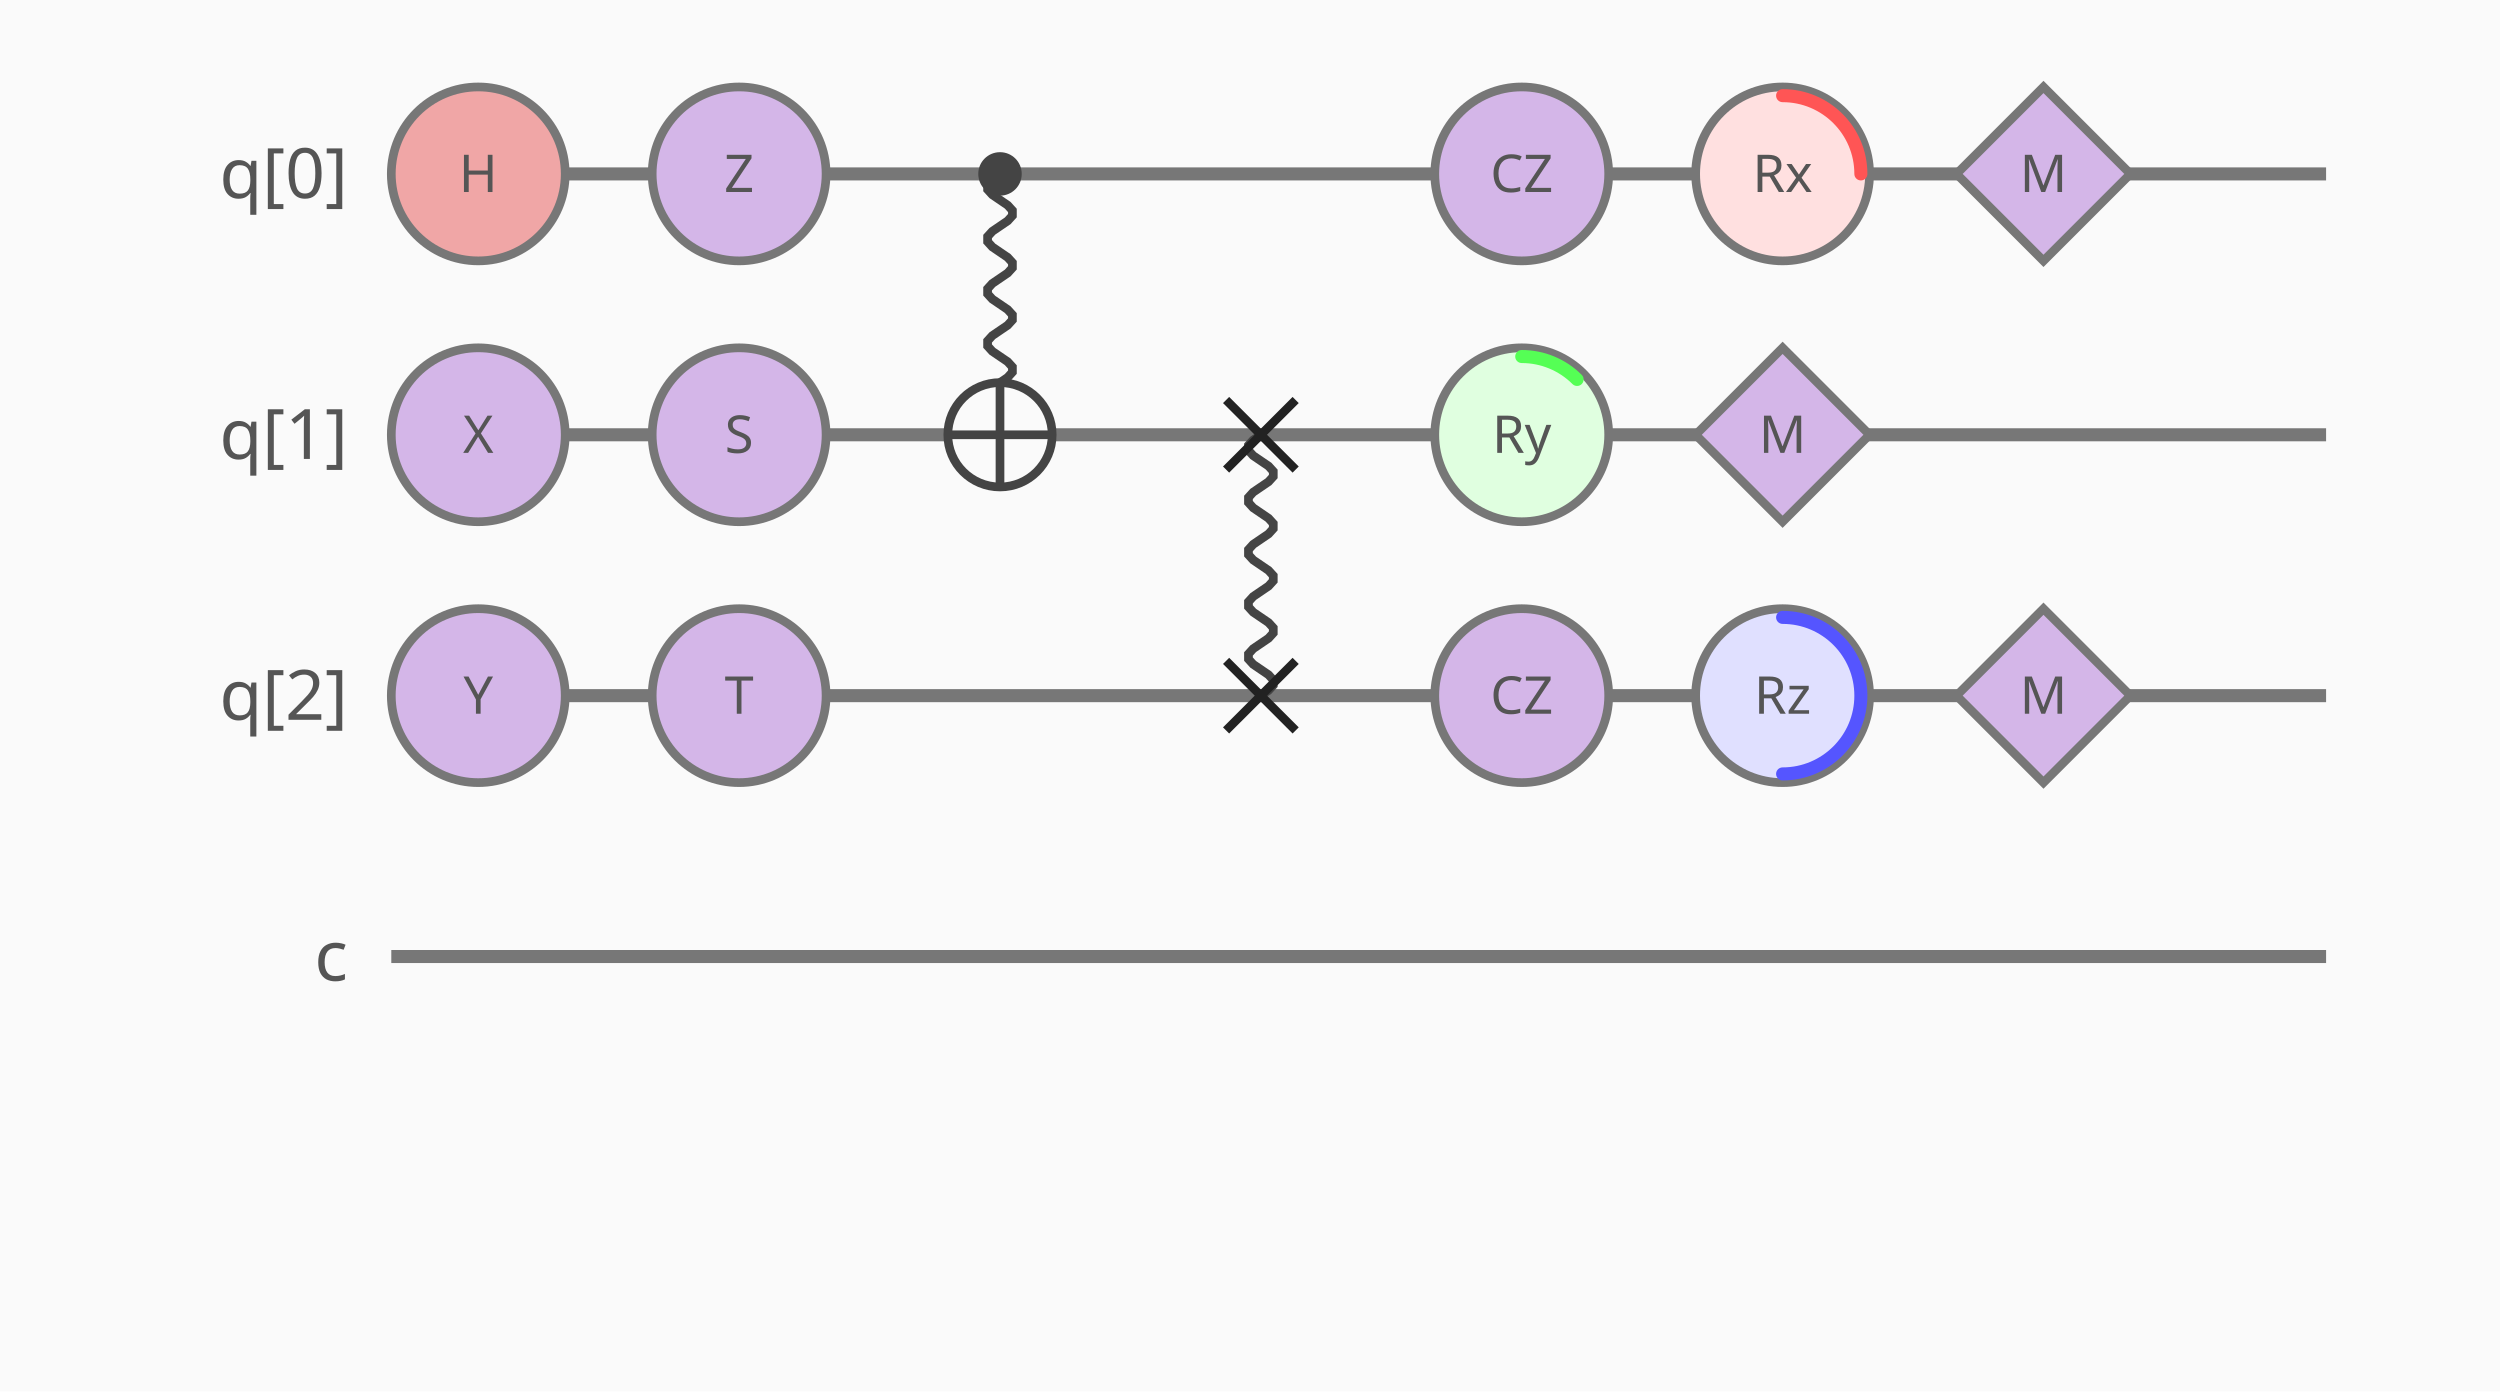
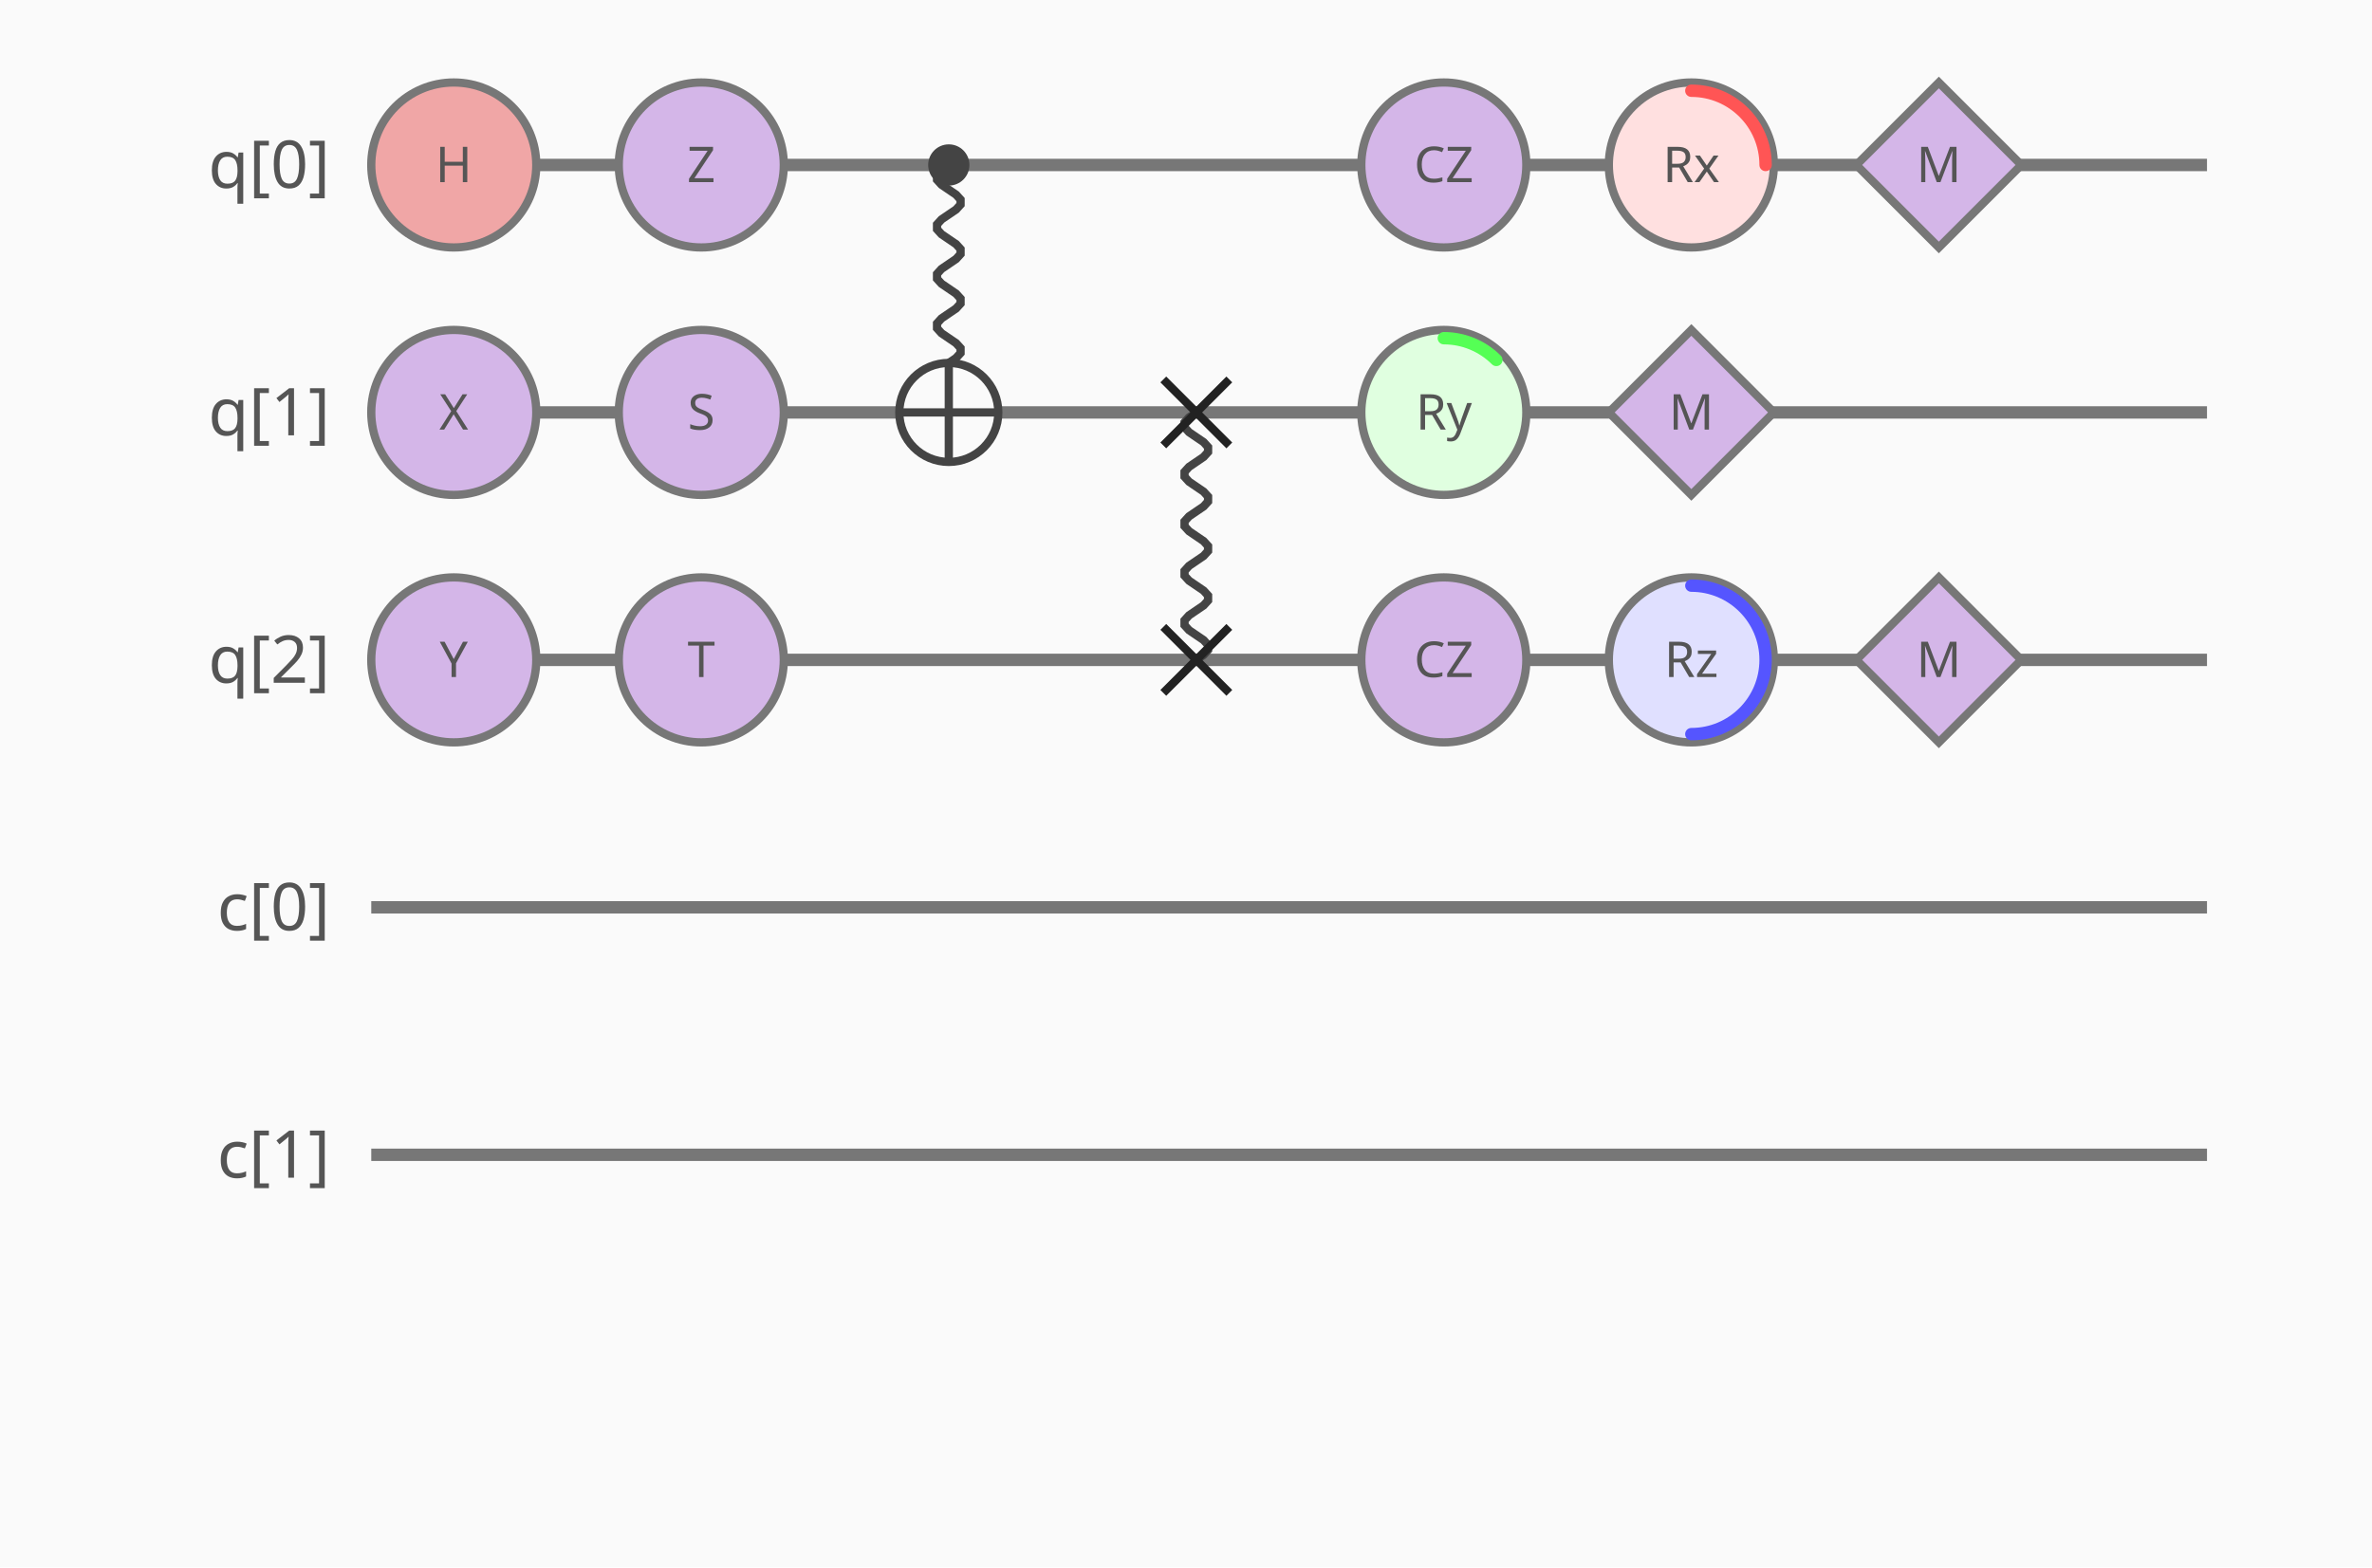
- <svg xmlns="http://www.w3.org/2000/svg" width="575.0" height="320" viewBox="0 0 575.0 320">
+ <svg xmlns="http://www.w3.org/2000/svg" width="575.0" height="380" viewBox="0 0 575.0 380">
  <rect width="100%" height="100%" fill="#fafafa" />
  <text x="80" y="40" fill="#555555" font-family="calibri" font-size="16" text-anchor="end" dominant-baseline="middle">q[0]</text>
+   <text x="80" y="220" fill="#555555" font-family="calibri" font-size="16" text-anchor="end" dominant-baseline="middle">c[0]</text>
  <text x="80" y="100" fill="#555555" font-family="calibri" font-size="16" text-anchor="end" dominant-baseline="middle">q[1]</text>
+   <text x="80" y="280" fill="#555555" font-family="calibri" font-size="16" text-anchor="end" dominant-baseline="middle">c[1]</text>
  <text x="80" y="160" fill="#555555" font-family="calibri" font-size="16" text-anchor="end" dominant-baseline="middle">q[2]</text>
-   <text x="80" y="220" fill="#555555" font-family="calibri" font-size="16" text-anchor="end" dominant-baseline="middle">c</text>
  <line x1="90" y1="40" x2="535.0" y2="40" stroke="#777777" stroke-width="3" stroke-dasharray="" />
  <line x1="90" y1="100" x2="535.0" y2="100" stroke="#777777" stroke-width="3" stroke-dasharray="" />
  <line x1="90" y1="160" x2="535.0" y2="160" stroke="#777777" stroke-width="3" stroke-dasharray="" />
  <line x1="90" y1="220" x2="535.0" y2="220" stroke="#777777" stroke-width="3" stroke-dasharray="" />
+   <line x1="90" y1="280" x2="535.0" y2="280" stroke="#777777" stroke-width="3" stroke-dasharray="" />
  <circle cx="110.0" cy="40" r="20" fill="#f0a6a6" stroke="#777777" stroke-width="2" />
  <text x="110.0" y="40" fill="#555555" font-family="sans-serif" font-size="12" text-anchor="middle" dominant-baseline="middle">H</text>
  <circle cx="110.0" cy="100" r="20" fill="#d4b6e8" stroke="#777777" stroke-width="2" />
  <text x="110.0" y="100" fill="#555555" font-family="sans-serif" font-size="12" text-anchor="middle" dominant-baseline="middle">X</text>
  <circle cx="110.0" cy="160" r="20" fill="#d4b6e8" stroke="#777777" stroke-width="2" />
  <text x="110.0" y="160" fill="#555555" font-family="sans-serif" font-size="12" text-anchor="middle" dominant-baseline="middle">Y</text>
  <circle cx="170.0" cy="40" r="20" fill="#d4b6e8" stroke="#777777" stroke-width="2" />
  <text x="170.0" y="40" fill="#555555" font-family="sans-serif" font-size="12" text-anchor="middle" dominant-baseline="middle">Z</text>
  <circle cx="170.0" cy="100" r="20" fill="#d4b6e8" stroke="#777777" stroke-width="2" />
  <text x="170.0" y="100" fill="#555555" font-family="sans-serif" font-size="12" text-anchor="middle" dominant-baseline="middle">S</text>
  <circle cx="170.0" cy="160" r="20" fill="#d4b6e8" stroke="#777777" stroke-width="2" />
  <text x="170.0" y="160" fill="#555555" font-family="sans-serif" font-size="12" text-anchor="middle" dominant-baseline="middle">T</text>
  <path d="M 230.0 40.0 L 228.237 41.2 L 227.147 42.4 L 227.147 43.6 L 228.237 44.8 L 230.0 46.0 L 231.763 47.2 L 232.853 48.4 L 232.853 49.6 L 231.763 50.8 L 230.0 52.0 L 228.237 53.2 L 227.147 54.4 L 227.147 55.6 L 228.237 56.8 L 230.0 58.0 L 231.763 59.2 L 232.853 60.4 L 232.853 61.6 L 231.763 62.8 L 230.0 64.0 L 228.237 65.2 L 227.147 66.4 L 227.147 67.6 L 228.237 68.8 L 230.0 70.0 L 231.763 71.2 L 232.853 72.4 L 232.853 73.6 L 231.763 74.8 L 230.0 76.0 L 228.237 77.2 L 227.147 78.4 L 227.147 79.6 L 228.237 80.8 L 230.0 82.0 L 231.763 83.2 L 232.853 84.4 L 232.853 85.6 L 231.763 86.8 L 230.0 88.0 L 228.237 89.2 L 227.147 90.4 L 227.147 91.6 L 228.237 92.8 L 230.0 94.0 L 231.763 95.2 L 232.853 96.4 L 232.853 97.6 L 231.763 98.8 L 230 100.0" stroke="#444444" stroke-width="2" fill="none" stroke-dasharray="" />
  <circle cx="230.0" cy="40" r="5" fill="#444444" stroke="none" stroke-width="1" />
  <circle cx="230.0" cy="100" r="12" fill="#fafafa" stroke="#444444" stroke-width="2" />
  <line x1="218.0" y1="100" x2="242.0" y2="100" stroke="#444444" stroke-width="2" />
  <line x1="230.0" y1="88" x2="230.0" y2="112" stroke="#444444" stroke-width="2" />
  <path d="M 290.0 100.0 L 288.237 101.2 L 287.147 102.4 L 287.147 103.6 L 288.237 104.8 L 290.0 106.0 L 291.763 107.2 L 292.853 108.4 L 292.853 109.6 L 291.763 110.8 L 290.0 112.0 L 288.237 113.2 L 287.147 114.4 L 287.147 115.6 L 288.237 116.8 L 290.0 118.0 L 291.763 119.2 L 292.853 120.4 L 292.853 121.6 L 291.763 122.8 L 290.0 124.0 L 288.237 125.2 L 287.147 126.4 L 287.147 127.6 L 288.237 128.8 L 290.0 130.0 L 291.763 131.2 L 292.853 132.4 L 292.853 133.6 L 291.763 134.8 L 290.0 136.0 L 288.237 137.2 L 287.147 138.4 L 287.147 139.6 L 288.237 140.8 L 290.0 142.0 L 291.763 143.2 L 292.853 144.4 L 292.853 145.6 L 291.763 146.8 L 290.0 148.0 L 288.237 149.2 L 287.147 150.4 L 287.147 151.6 L 288.237 152.8 L 290.0 154.0 L 291.763 155.2 L 292.853 156.4 L 292.853 157.6 L 291.763 158.8 L 290.0 160.0" stroke="#444444" stroke-width="2" fill="none" stroke-dasharray="" />
  <line x1="282.0" y1="92" x2="298.0" y2="108" stroke="#222222" stroke-width="2" stroke-dasharray="" />
  <line x1="282.0" y1="108" x2="298.0" y2="92" stroke="#222222" stroke-width="2" stroke-dasharray="" />
  <line x1="282.0" y1="152" x2="298.0" y2="168" stroke="#222222" stroke-width="2" stroke-dasharray="" />
  <line x1="282.0" y1="168" x2="298.0" y2="152" stroke="#222222" stroke-width="2" stroke-dasharray="" />
  <circle cx="350.0" cy="40" r="20" fill="#d4b6e8" stroke="#777777" stroke-width="2" />
  <text x="350.0" y="40" fill="#555555" font-family="sans-serif" font-size="12" text-anchor="middle" dominant-baseline="middle">CZ</text>
  <circle cx="350.0" cy="160" r="20" fill="#d4b6e8" stroke="#777777" stroke-width="2" />
  <text x="350.0" y="160" fill="#555555" font-family="sans-serif" font-size="12" text-anchor="middle" dominant-baseline="middle">CZ</text>
  <circle cx="350.0" cy="100" r="20" fill="#e0ffe0" stroke="#777777" stroke-width="2" />
  <path d="M 350.0 82.0 A 18 18 0 0 1 362.728 87.272" fill="none" stroke="#55ff55" stroke-width="3" stroke-linecap="round" />
  <text x="350.0" y="100" fill="#555555" font-family="sans-serif" font-size="12" text-anchor="middle" dominant-baseline="middle">Ry</text>
  <circle cx="410.0" cy="40" r="20" fill="#ffe0e0" stroke="#777777" stroke-width="2" />
  <path d="M 410.0 22.0 A 18 18 0 0 1 428.0 40.0" fill="none" stroke="#ff5555" stroke-width="3" stroke-linecap="round" />
  <text x="410.0" y="40" fill="#555555" font-family="sans-serif" font-size="12" text-anchor="middle" dominant-baseline="middle">Rx</text>
  <circle cx="410.0" cy="160" r="20" fill="#e0e0ff" stroke="#777777" stroke-width="2" />
  <path d="M 410.0 142.0 A 18 18 0 0 1 410.0 178.0" fill="none" stroke="#5555ff" stroke-width="3" stroke-linecap="round" />
  <text x="410.0" y="160" fill="#555555" font-family="sans-serif" font-size="12" text-anchor="middle" dominant-baseline="middle">Rz</text>
  <polygon points="410.0,80 430.0,100 410.0,120 390.0,100" fill="#d4b6e8" stroke="#777777" stroke-width="2" />
  <text x="410.0" y="100" fill="#555555" font-family="sans-serif" font-size="12" text-anchor="middle" dominant-baseline="middle">M</text>
  <polygon points="470.0,20 490.0,40 470.0,60 450.0,40" fill="#d4b6e8" stroke="#777777" stroke-width="2" />
  <text x="470.0" y="40" fill="#555555" font-family="sans-serif" font-size="12" text-anchor="middle" dominant-baseline="middle">M</text>
  <polygon points="470.0,140 490.0,160 470.0,180 450.0,160" fill="#d4b6e8" stroke="#777777" stroke-width="2" />
  <text x="470.0" y="160" fill="#555555" font-family="sans-serif" font-size="12" text-anchor="middle" dominant-baseline="middle">M</text>
</svg>
